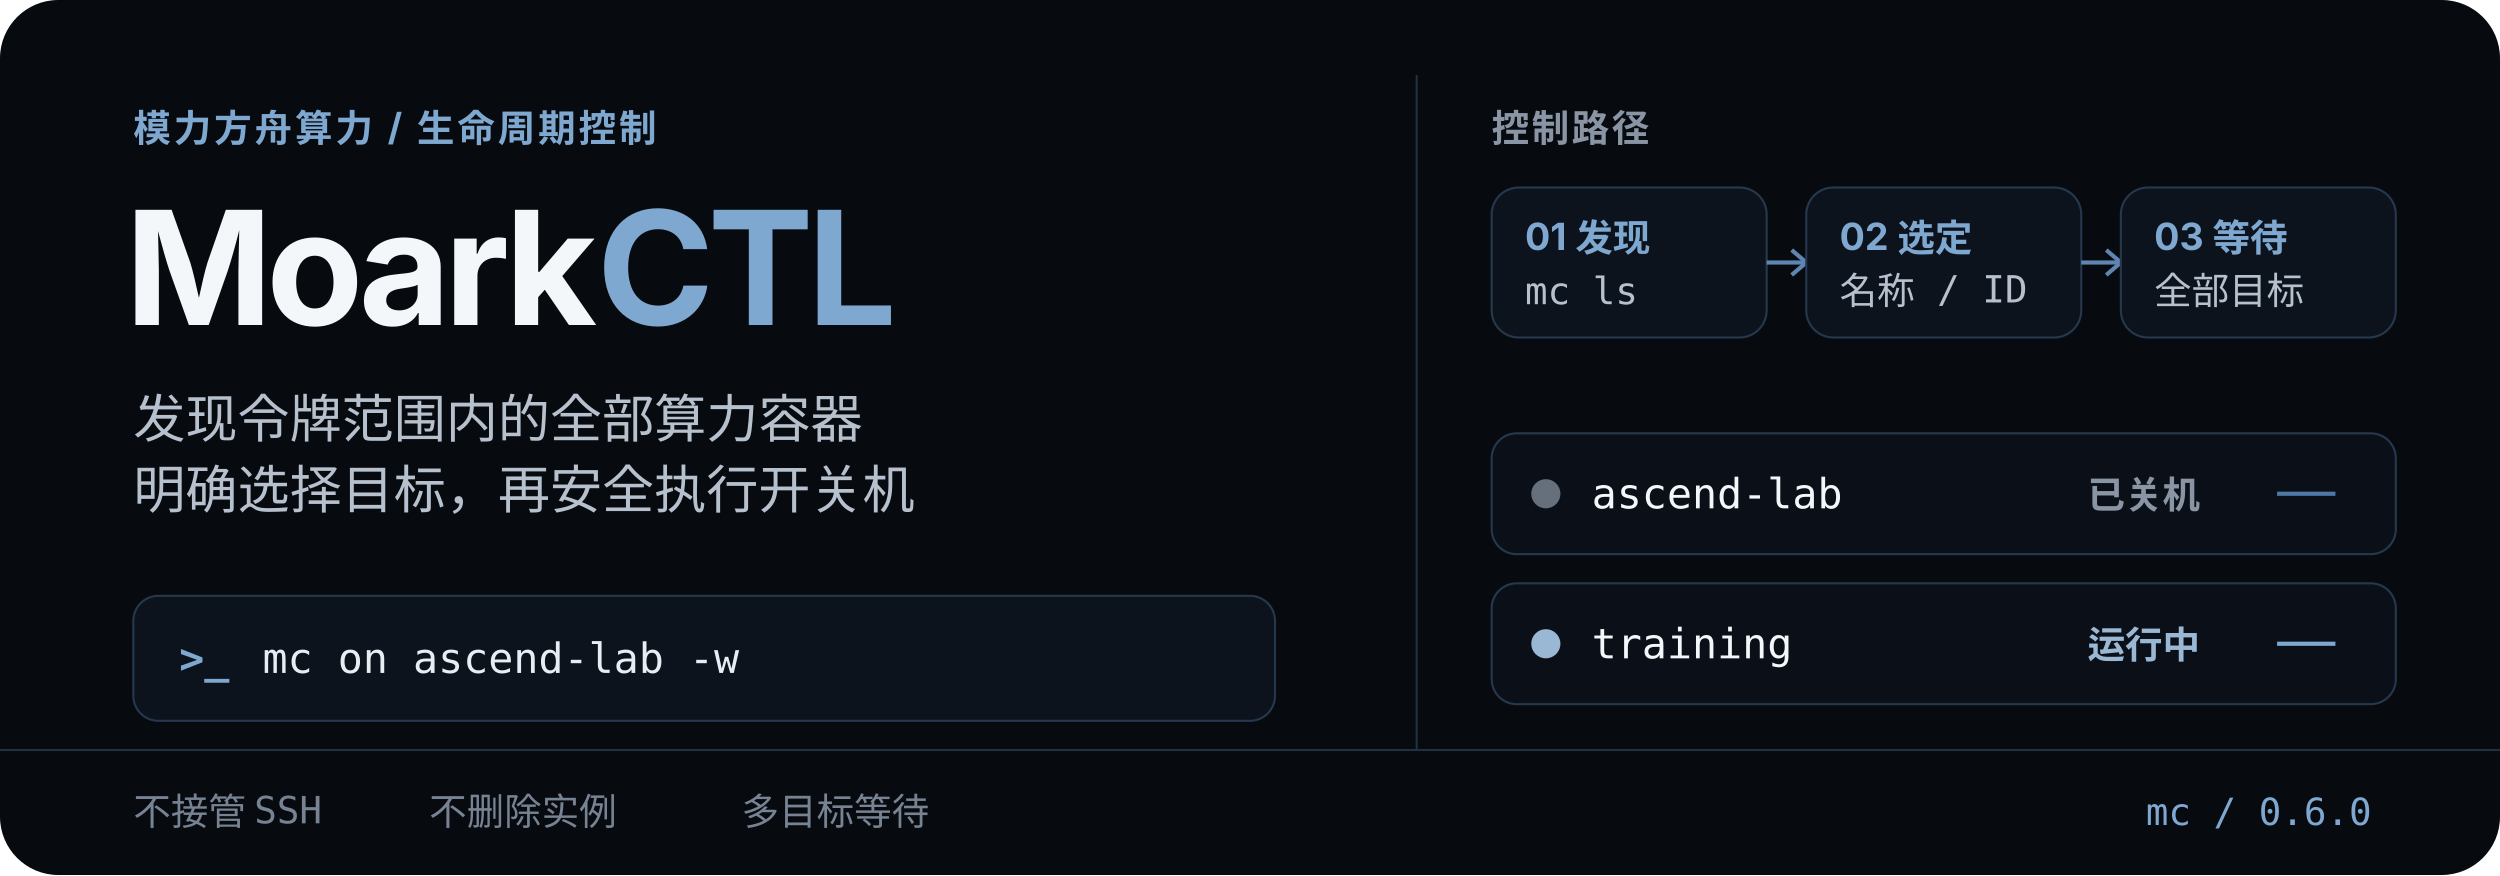
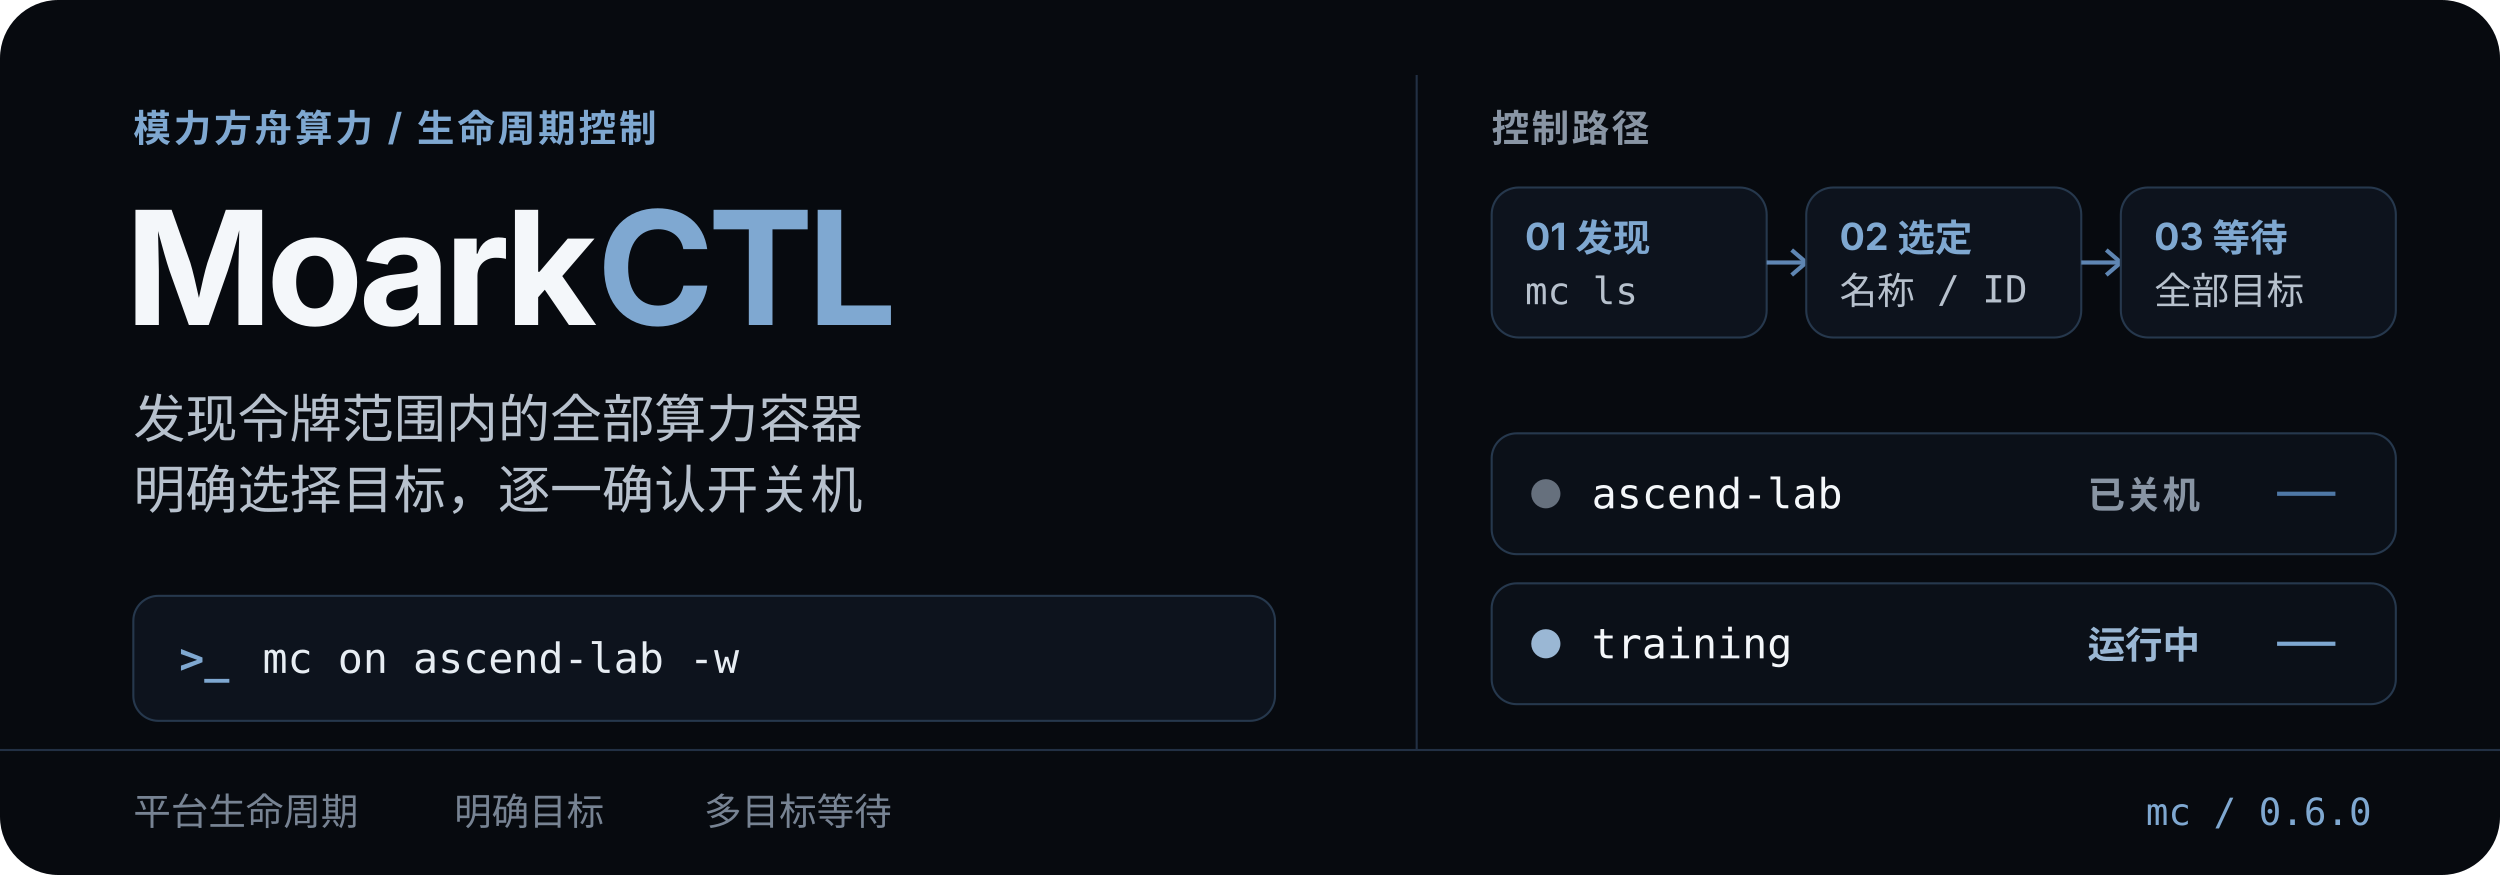
<svg xmlns="http://www.w3.org/2000/svg" width="1200" height="420" viewBox="0 0 1200 420" role="img" aria-labelledby="title desc">
  <rect width="1200" height="420" rx="28" fill="#070a0f" />
  <path d="M0 360H1200" stroke="#223044" />
  <path d="M680 36V360" stroke="#223044" />
  <g font-family="-apple-system, BlinkMacSystemFont, 'Segoe UI', 'PingFang SC', sans-serif">
    <text x="64" y="68" fill="#7fa8d1" font-size="18" font-weight="700" letter-spacing="1.4">模力方舟算力 / 生命周期控制</text>
    <text x="60" y="156" fill="#f4f7fa" font-size="76" font-weight="700" letter-spacing="-3">Moark<tspan fill="#7fa8d1">CTL</tspan>
    </text>
    <text x="64" y="210" fill="#b7c1cd" font-size="25" font-weight="500">发现令牌范围内的全部算力容器</text>
-     <text x="64" y="244" fill="#b7c1cd" font-size="25" font-weight="500">明确选择目标，再安全执行开关机</text>
+     <text x="64" y="244" fill="#b7c1cd" font-size="25" font-weight="500">明确选择目标，逐一确认开关机</text>
    <rect x="64" y="286" width="548" height="60" rx="12" fill="#0d131d" stroke="#26384d" />
    <text x="86" y="323" fill="#7fa8d1" font-family="ui-monospace, SFMono-Regular, Menlo, monospace" font-size="20" font-weight="700">&gt;_</text>
    <text x="126" y="323" fill="#e7edf3" font-family="ui-monospace, SFMono-Regular, Menlo, monospace" font-size="20">mc on ascend-lab -w</text>
    <g transform="translate(716 42)">
      <text x="0" y="26" fill="#8995a4" font-size="18" font-weight="700" letter-spacing="1.2">控制路径</text>
      <g transform="translate(0 48)">
        <rect width="132" height="72" rx="13" fill="#0d131d" stroke="#26384d" />
        <text x="16" y="30" fill="#7fa8d1" font-size="18" font-weight="700">01 发现</text>
        <text x="16" y="56" fill="#b7c1cd" font-family="ui-monospace, SFMono-Regular, Menlo, monospace" font-size="18">mc ls</text>
      </g>
      <path d="M132 84H151" stroke="#5f86b3" stroke-width="2" />
      <path d="M144 78L151 84L144 90" fill="none" stroke="#5f86b3" stroke-width="2" />
      <g transform="translate(151 48)">
        <rect width="132" height="72" rx="13" fill="#0d131d" stroke="#26384d" />
        <text x="16" y="30" fill="#7fa8d1" font-size="18" font-weight="700">02 选定</text>
        <text x="16" y="56" fill="#b7c1cd" font-family="ui-monospace, SFMono-Regular, Menlo, monospace" font-size="18">名称 / ID</text>
      </g>
      <path d="M283 84H302" stroke="#5f86b3" stroke-width="2" />
      <path d="M295 78L302 84L295 90" fill="none" stroke="#5f86b3" stroke-width="2" />
      <g transform="translate(302 48)">
        <rect width="132" height="72" rx="13" fill="#0d131d" stroke="#26384d" />
        <text x="16" y="30" fill="#7fa8d1" font-size="18" font-weight="700">03 等待</text>
        <text x="16" y="56" fill="#b7c1cd" font-size="18">全部目标</text>
      </g>
    </g>
    <g transform="translate(716 208)">
      <rect width="434" height="58" rx="12" fill="#0b1018" stroke="#26384d" />
      <circle cx="26" cy="29" r="7" fill="#66707d" />
      <text x="48" y="36" fill="#f4f7fa" font-family="ui-monospace, SFMono-Regular, Menlo, monospace" font-size="20">ascend-lab</text>
      <text x="286" y="36" fill="#8995a4" font-size="18" font-weight="700">已关机</text>
      <path d="M377 29H405" stroke="#4f78a6" stroke-width="2" />
    </g>
    <g transform="translate(716 280)">
      <rect width="434" height="58" rx="12" fill="#0b1018" stroke="#26384d" />
      <circle cx="26" cy="29" r="7" fill="#9ab7d4" />
      <text x="48" y="36" fill="#f4f7fa" font-family="ui-monospace, SFMono-Regular, Menlo, monospace" font-size="20">training</text>
      <text x="286" y="36" fill="#9ab7d4" font-size="18" font-weight="700">运行中</text>
      <path d="M377 29H405" stroke="#7fa8d1" stroke-width="2" />
    </g>
-     <text x="64" y="396" fill="#778393" font-family="ui-monospace, SFMono-Regular, Menlo, monospace" font-size="18">不接管 SSH</text>
-     <text x="206" y="396" fill="#778393" font-family="ui-monospace, SFMono-Regular, Menlo, monospace" font-size="18">不删除实例</text>
-     <text x="356" y="396" fill="#778393" font-family="ui-monospace, SFMono-Regular, Menlo, monospace" font-size="18">多目标等待</text>
+     <text x="64" y="396" fill="#778393" font-family="ui-monospace, SFMono-Regular, Menlo, monospace" font-size="18">平台生命周期</text>
+     <text x="218" y="396" fill="#778393" font-family="ui-monospace, SFMono-Regular, Menlo, monospace" font-size="18">明确目标</text>
+     <text x="338" y="396" fill="#778393" font-family="ui-monospace, SFMono-Regular, Menlo, monospace" font-size="18">多目标等待</text>
    <text x="1030" y="396" fill="#7fa8d1" font-family="ui-monospace, SFMono-Regular, Menlo, monospace" font-size="18">mc / 0.6.0</text>
  </g>
</svg>
